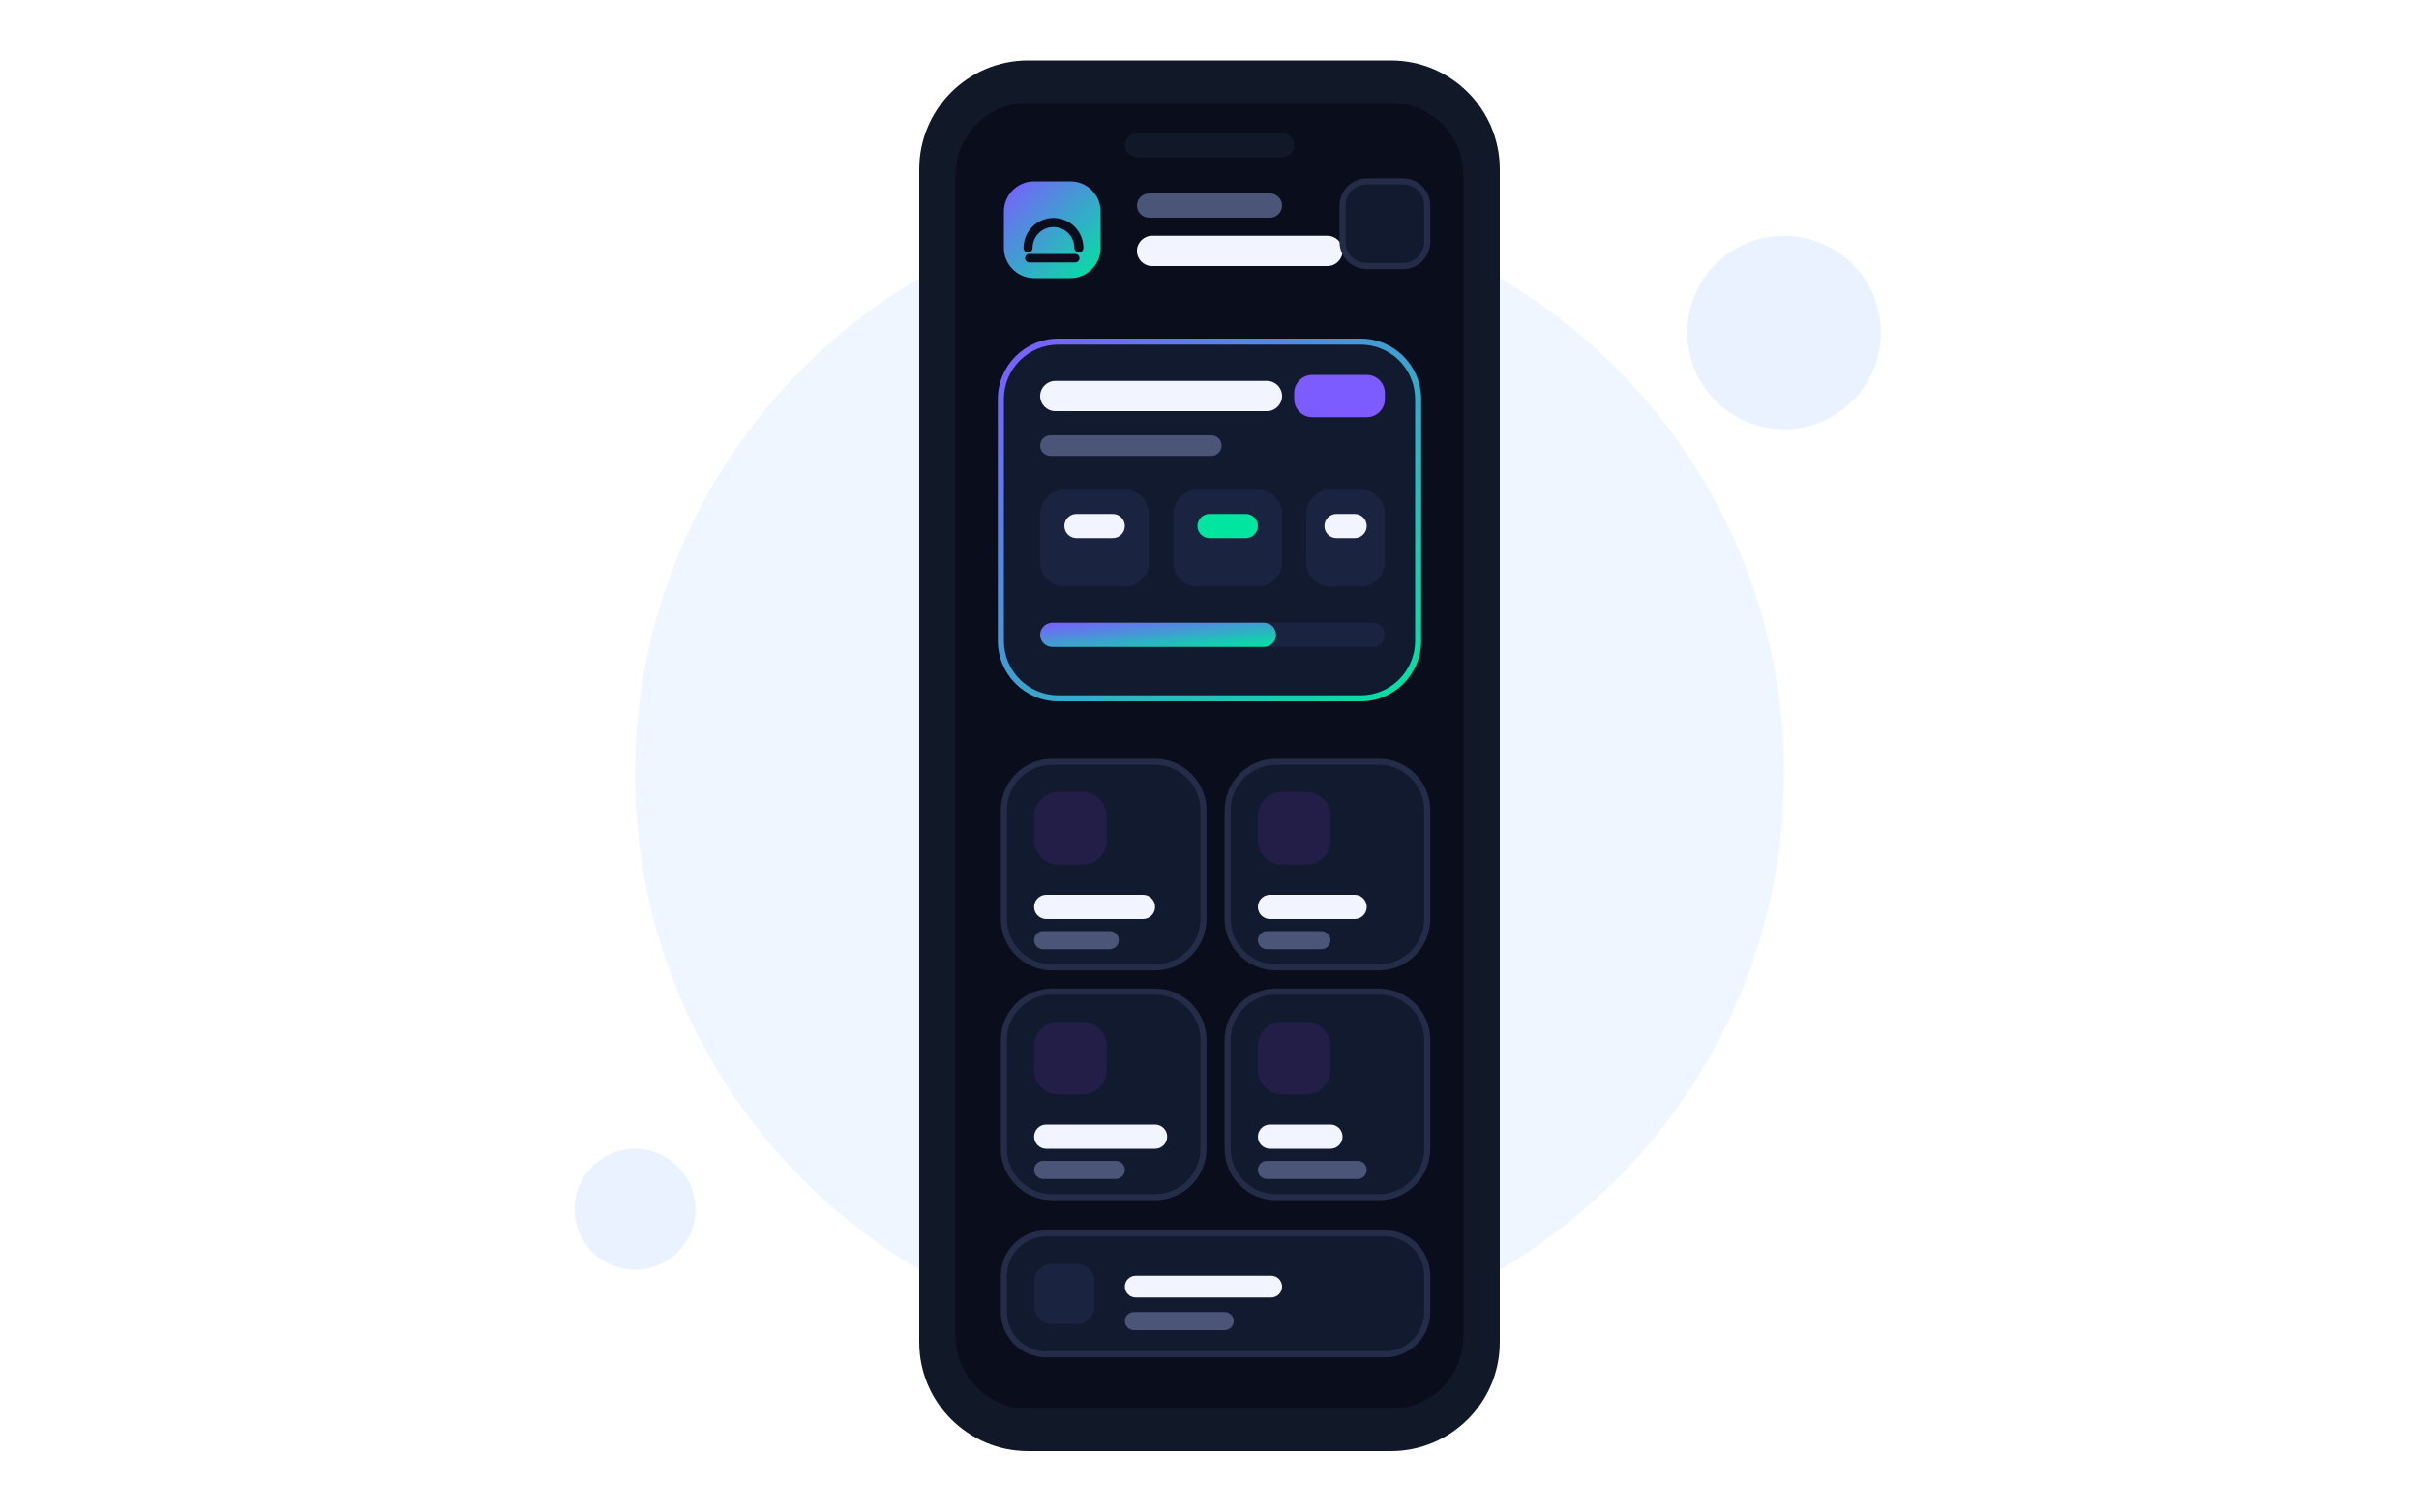
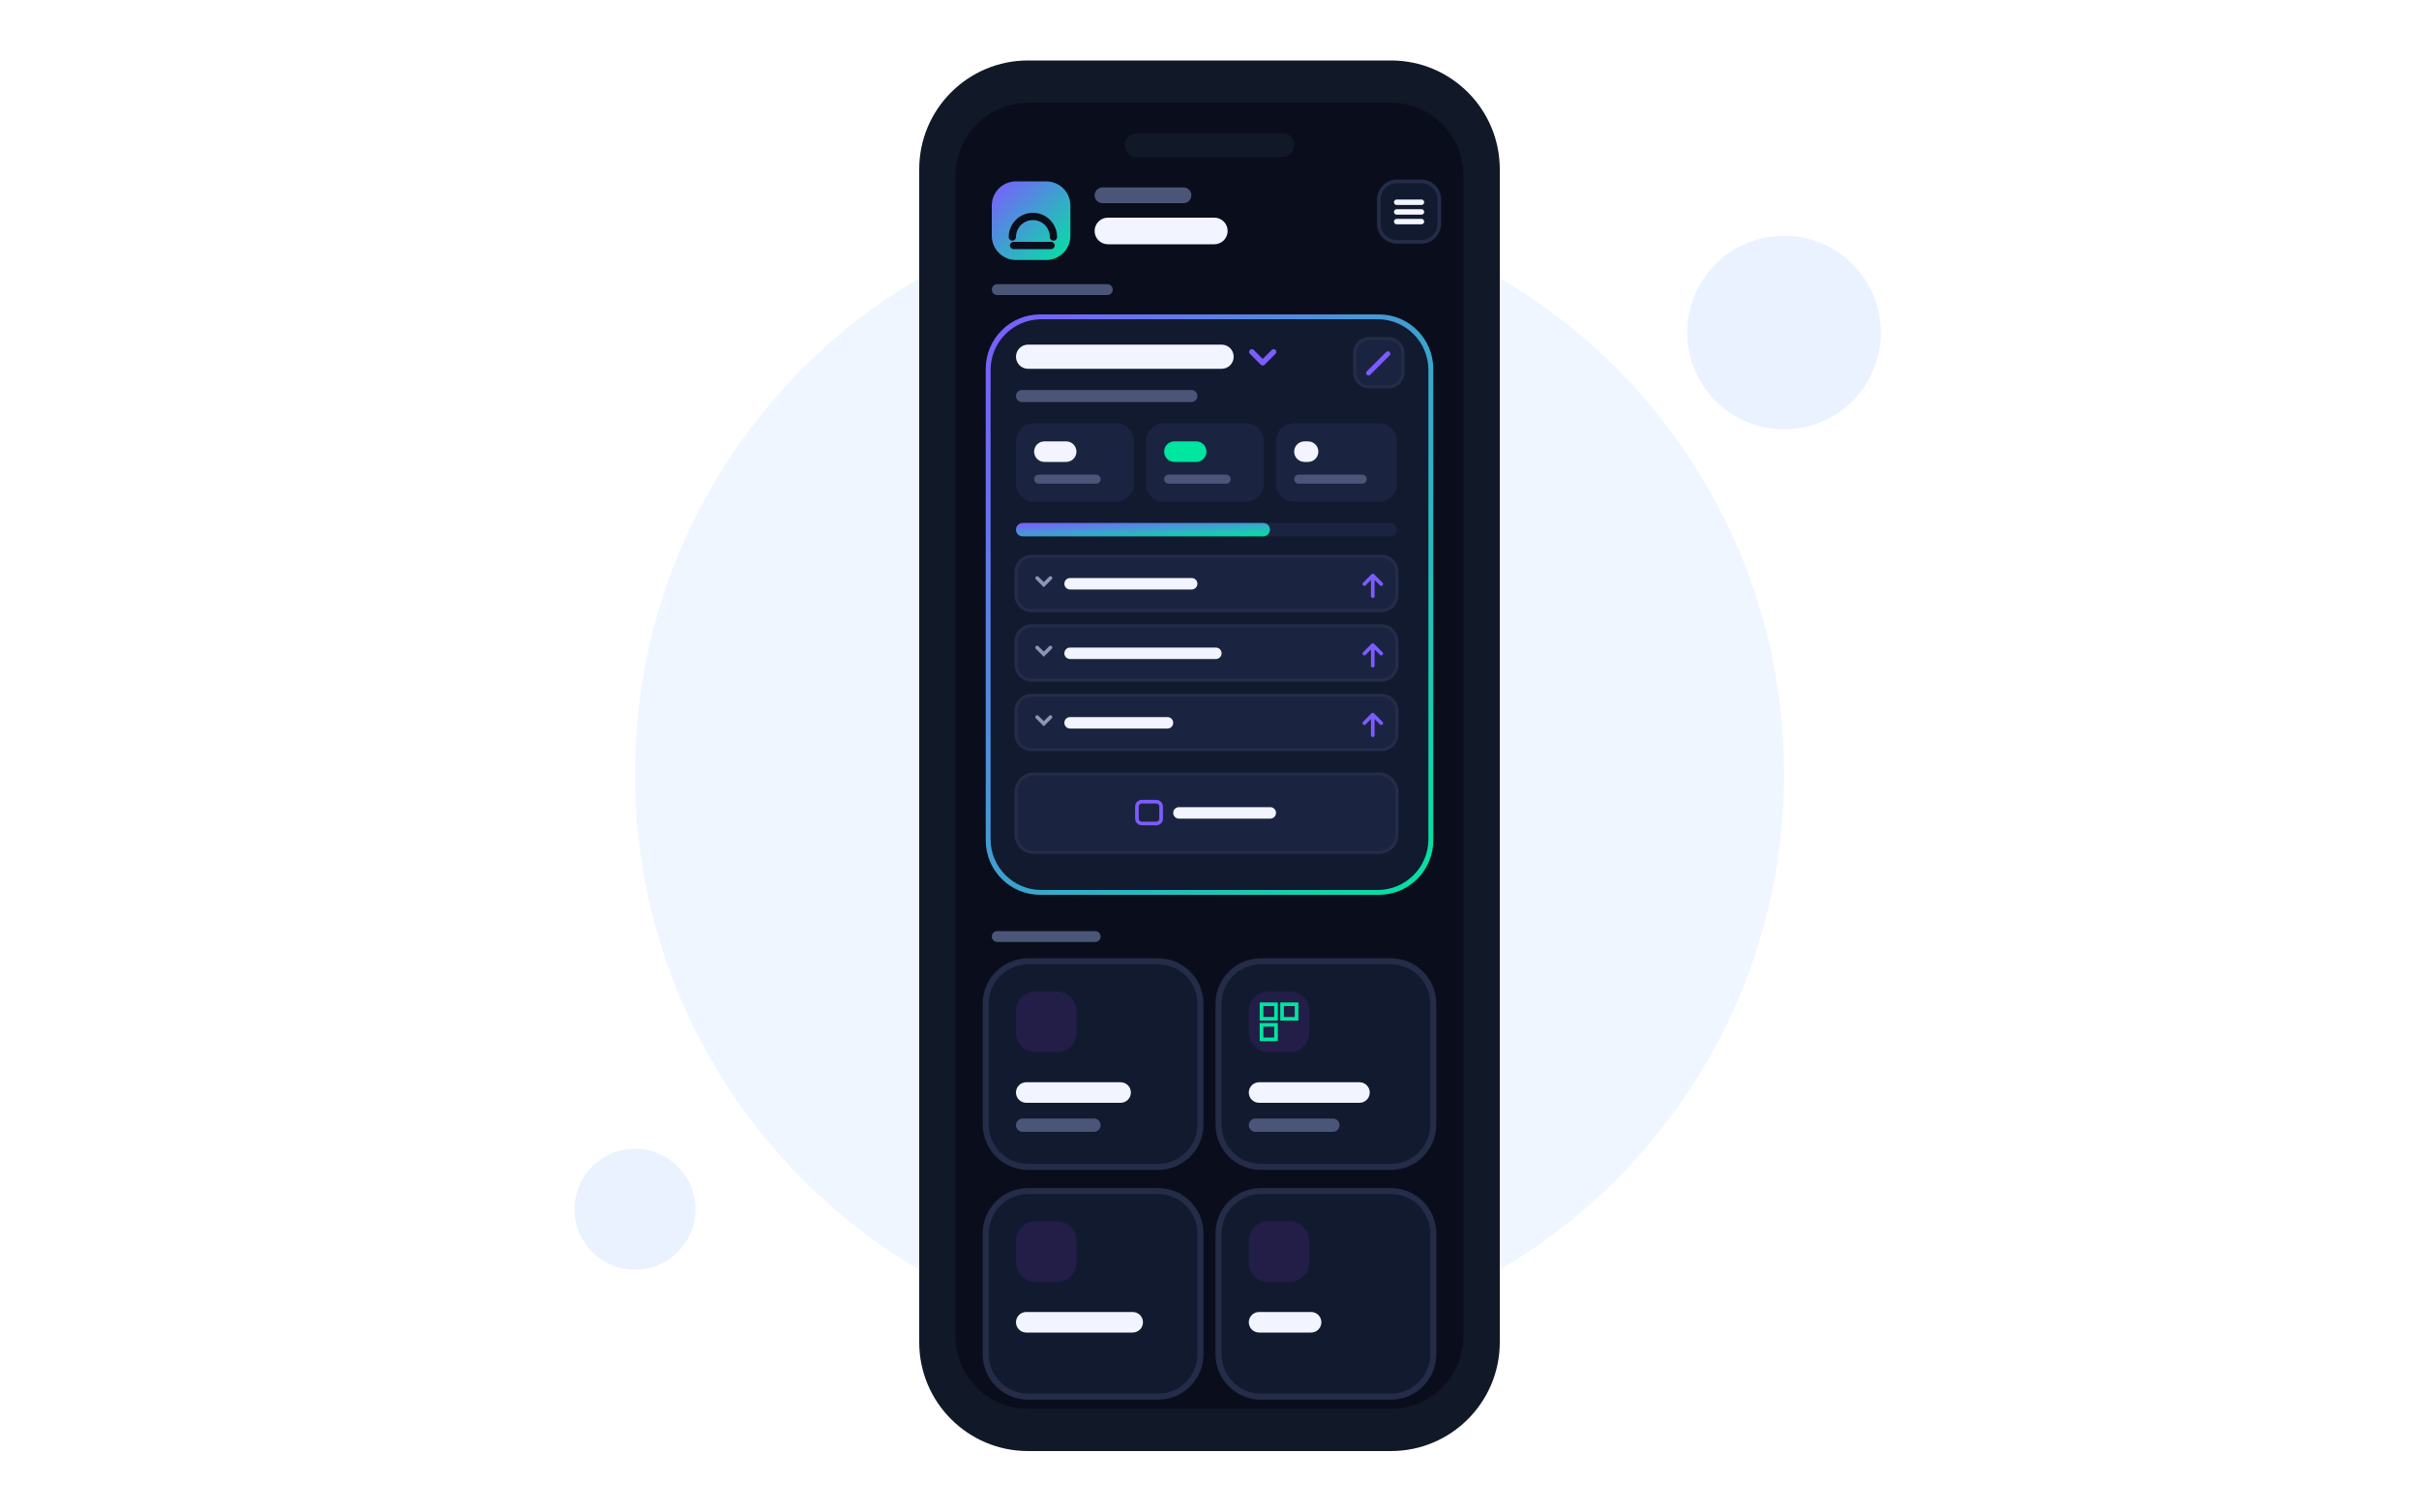
<svg xmlns="http://www.w3.org/2000/svg" viewBox="0 0 400 250">
  <defs>
    <clipPath id="pantallaGx">
      <rect x="158" y="17" width="84" height="216" rx="12" />
    </clipPath>
    <linearGradient id="gxAcento" x1="0" y1="0" x2="1" y2="1">
      <stop offset="0" stop-color="#7C5CFF" />
      <stop offset="1" stop-color="#00E5A0" />
    </linearGradient>
  </defs>
  <circle cx="200" cy="128" r="95" fill="#DBEAFE" opacity="0.45" />
  <circle cx="295" cy="55" r="16" fill="#DBEAFE" opacity="0.6" />
  <circle cx="105" cy="200" r="10" fill="#DBEAFE" opacity="0.6" />
  <rect x="152" y="10" width="96" height="230" rx="18" fill="#111827" />
  <rect x="158" y="17" width="84" height="216" rx="12" fill="#0A0E1C" />
  <g clip-path="url(#pantallaGx)">
-     <rect x="166" y="30" width="16" height="16" rx="5" fill="url(#gxAcento)" />
-     <path d="M170 41 A4.2 4.2 0 0 1 178.4 41" fill="none" stroke="#0A0E1C" stroke-width="1.5" stroke-linecap="round" />
-     <rect x="169.5" y="42" width="9" height="1.4" rx="0.7" fill="#0A0E1C" />
-     <rect x="188" y="32" width="24" height="4" rx="2" fill="#4A5578" />
-     <rect x="188" y="39" width="34" height="5" rx="2.5" fill="#F2F5FF" />
-     <rect x="222" y="30" width="14" height="14" rx="4" fill="#121A30" stroke="#242C48" />
-     <rect x="165" y="56" width="70" height="60" rx="10" fill="url(#gxAcento)" />
-     <rect x="166" y="57" width="68" height="58" rx="9" fill="#121A30" />
-     <rect x="172" y="63" width="40" height="5" rx="2.5" fill="#F2F5FF" />
-     <rect x="172" y="72" width="30" height="3.4" rx="1.7" fill="#4A5578" />
-     <rect x="214" y="62" width="15" height="7" rx="3" fill="#7C5CFF" />
-     <rect x="172" y="81" width="18" height="16" rx="4" fill="#1A2440" />
-     <rect x="176" y="85" width="10" height="4" rx="2" fill="#F2F5FF" />
-     <rect x="194" y="81" width="18" height="16" rx="4" fill="#1A2440" />
-     <rect x="198" y="85" width="10" height="4" rx="2" fill="#00E5A0" />
-     <rect x="216" y="81" width="13" height="16" rx="4" fill="#1A2440" />
-     <rect x="219" y="85" width="7" height="4" rx="2" fill="#F2F5FF" />
-     <rect x="172" y="103" width="57" height="4" rx="2" fill="#1A2440" />
-     <rect x="172" y="103" width="39" height="4" rx="2" fill="url(#gxAcento)" />
-     <rect x="166" y="126" width="33" height="34" rx="8" fill="#121A30" stroke="#242C48" />
-     <rect x="171" y="131" width="12" height="12" rx="4" fill="#221E48" />
-     <rect x="171" y="148" width="20" height="4" rx="2" fill="#F2F5FF" />
-     <rect x="171" y="154" width="14" height="3" rx="1.5" fill="#4A5578" />
-     <rect x="203" y="126" width="33" height="34" rx="8" fill="#121A30" stroke="#242C48" />
-     <rect x="208" y="131" width="12" height="12" rx="4" fill="#221E48" />
-     <rect x="208" y="148" width="18" height="4" rx="2" fill="#F2F5FF" />
-     <rect x="208" y="154" width="12" height="3" rx="1.5" fill="#4A5578" />
-     <rect x="166" y="164" width="33" height="34" rx="8" fill="#121A30" stroke="#242C48" />
-     <rect x="171" y="169" width="12" height="12" rx="4" fill="#221E48" />
-     <rect x="171" y="186" width="22" height="4" rx="2" fill="#F2F5FF" />
-     <rect x="171" y="192" width="15" height="3" rx="1.5" fill="#4A5578" />
-     <rect x="203" y="164" width="33" height="34" rx="8" fill="#121A30" stroke="#242C48" />
-     <rect x="208" y="169" width="12" height="12" rx="4" fill="#221E48" />
-     <rect x="208" y="186" width="14" height="4" rx="2" fill="#F2F5FF" />
-     <rect x="208" y="192" width="18" height="3" rx="1.5" fill="#4A5578" />
-     <rect x="166" y="204" width="70" height="20" rx="7" fill="#121A30" stroke="#242C48" />
-     <rect x="171" y="209" width="10" height="10" rx="3" fill="#1A2440" />
-     <rect x="186" y="211" width="26" height="3.6" rx="1.8" fill="#F2F5FF" />
-     <rect x="186" y="217" width="18" height="3" rx="1.5" fill="#4A5578" />
+     <rect x="164" y="30" width="13" height="13" rx="4" fill="url(#gxAcento)" />
+     <path d="M167.4 39.2 A3.4 3.4 0 0 1 174.2 39.2" fill="none" stroke="#0A0E1C" stroke-width="1.2" stroke-linecap="round" />
+     <rect x="167" y="40" width="7.4" height="1.2" rx="0.6" fill="#0A0E1C" />
+     <rect x="181" y="31" width="16" height="2.6" rx="1.3" fill="#4A5578" />
+     <rect x="181" y="36" width="22" height="4.4" rx="2.2" fill="#F2F5FF" />
+     <rect x="228" y="30" width="10" height="10" rx="3" fill="#121A30" stroke="#242C48" stroke-width="0.6" />
+     <rect x="230.5" y="33" width="5" height="0.9" rx="0.45" fill="#F2F5FF" />
+     <rect x="230.5" y="34.6" width="5" height="0.9" rx="0.45" fill="#F2F5FF" />
+     <rect x="230.5" y="36.2" width="5" height="0.9" rx="0.45" fill="#F2F5FF" />
+     <rect x="164" y="47" width="20" height="1.8" rx="0.9" fill="#4A5578" />
+     <rect x="163" y="52" width="74" height="96" rx="9" fill="url(#gxAcento)" />
+     <rect x="163.8" y="52.8" width="72.4" height="94.4" rx="8.4" fill="#121A30" />
+     <rect x="168" y="57" width="36" height="4" rx="2" fill="#F2F5FF" />
+     <path d="M207 58.2l1.8 1.8 1.8-1.8" fill="none" stroke="#7C5CFF" stroke-width="0.9" stroke-linecap="round" stroke-linejoin="round" />
+     <rect x="224" y="56" width="8" height="8" rx="2.4" fill="#1A2440" stroke="#242C48" stroke-width="0.5" />
+     <path d="M226.3 61.7l3.2-3.2" stroke="#7C5CFF" stroke-width="0.8" stroke-linecap="round" />
+     <rect x="168" y="64.5" width="30" height="2" rx="1" fill="#4A5578" />
+     <rect x="168" y="70" width="19.5" height="13" rx="3" fill="#1A2440" />
+     <rect x="171" y="73" width="7" height="3.4" rx="1.7" fill="#F2F5FF" />
+     <rect x="171" y="78.5" width="11" height="1.5" rx="0.75" fill="#4A5578" />
+     <rect x="189.5" y="70" width="19.5" height="13" rx="3" fill="#1A2440" />
+     <rect x="192.5" y="73" width="7" height="3.4" rx="1.7" fill="#00E5A0" />
+     <rect x="192.5" y="78.5" width="11" height="1.5" rx="0.75" fill="#4A5578" />
+     <rect x="211" y="70" width="20" height="13" rx="3" fill="#1A2440" />
+     <rect x="214" y="73" width="4" height="3.4" rx="1.7" fill="#F2F5FF" />
+     <rect x="214" y="78.5" width="12" height="1.5" rx="0.75" fill="#4A5578" />
+     <rect x="168" y="86.5" width="63" height="2.2" rx="1.1" fill="#1A2440" />
+     <rect x="168" y="86.5" width="42" height="2.2" rx="1.1" fill="url(#gxAcento)" />
+     <rect x="168" y="92" width="63" height="9" rx="2.6" fill="#1A2440" stroke="#242C48" stroke-width="0.5" />
+     <path d="M171.5 95.6l1.1 1.1 1.1-1.1" fill="none" stroke="#8B96B8" stroke-width="0.6" stroke-linecap="round" />
+     <rect x="176" y="95.6" width="22" height="1.9" rx="0.95" fill="#F2F5FF" />
+     <path d="M227 98.6v-3.4M225.6 96.6l1.4-1.4 1.4 1.4" fill="none" stroke="#7C5CFF" stroke-width="0.6" stroke-linecap="round" stroke-linejoin="round" />
+     <rect x="168" y="103.5" width="63" height="9" rx="2.6" fill="#1A2440" stroke="#242C48" stroke-width="0.5" />
+     <path d="M171.5 107.1l1.1 1.1 1.1-1.1" fill="none" stroke="#8B96B8" stroke-width="0.6" stroke-linecap="round" />
+     <rect x="176" y="107.1" width="26" height="1.9" rx="0.95" fill="#F2F5FF" />
+     <path d="M227 110.1v-3.4M225.6 108.1l1.4-1.4 1.4 1.4" fill="none" stroke="#7C5CFF" stroke-width="0.6" stroke-linecap="round" stroke-linejoin="round" />
+     <rect x="168" y="115" width="63" height="9" rx="2.6" fill="#1A2440" stroke="#242C48" stroke-width="0.5" />
+     <path d="M171.5 118.6l1.1 1.1 1.1-1.1" fill="none" stroke="#8B96B8" stroke-width="0.6" stroke-linecap="round" />
+     <rect x="176" y="118.6" width="18" height="1.9" rx="0.95" fill="#F2F5FF" />
+     <path d="M227 121.6v-3.4M225.6 119.6l1.4-1.4 1.4 1.4" fill="none" stroke="#7C5CFF" stroke-width="0.6" stroke-linecap="round" stroke-linejoin="round" />
+     <rect x="168" y="128" width="63" height="13" rx="3" fill="#1A2440" stroke="#242C48" stroke-width="0.5" />
+     <rect x="188" y="132.6" width="4" height="3.6" rx="0.8" fill="none" stroke="#7C5CFF" stroke-width="0.6" />
+     <rect x="194" y="133.5" width="17" height="1.9" rx="0.95" fill="#F2F5FF" />
+     <rect x="164" y="154" width="18" height="1.8" rx="0.9" fill="#4A5578" />
+     <rect x="163" y="159" width="35.5" height="34" rx="7" fill="#121A30" stroke="#242C48" />
+     <rect x="168" y="164" width="10" height="10" rx="3.2" fill="#221E48" />
+     <rect x="168" y="179" width="19" height="3.4" rx="1.7" fill="#F2F5FF" />
+     <rect x="168" y="185" width="14" height="2.2" rx="1.1" fill="#4A5578" />
+     <rect x="201.5" y="159" width="35.5" height="34" rx="7" fill="#121A30" stroke="#242C48" />
+     <rect x="206.5" y="164" width="10" height="10" rx="3.2" fill="#221E48" />
+     <rect x="208.6" y="166.1" width="2.4" height="2.4" fill="none" stroke="#00E5A0" stroke-width="0.6" />
+     <rect x="212" y="166.1" width="2.4" height="2.4" fill="none" stroke="#00E5A0" stroke-width="0.6" />
+     <rect x="208.6" y="169.5" width="2.4" height="2.4" fill="none" stroke="#00E5A0" stroke-width="0.6" />
+     <rect x="206.5" y="179" width="20" height="3.4" rx="1.7" fill="#F2F5FF" />
+     <rect x="206.5" y="185" width="15" height="2.2" rx="1.1" fill="#4A5578" />
+     <rect x="163" y="197" width="35.5" height="34" rx="7" fill="#121A30" stroke="#242C48" />
+     <rect x="168" y="202" width="10" height="10" rx="3.2" fill="#221E48" />
+     <rect x="168" y="217" width="21" height="3.4" rx="1.7" fill="#F2F5FF" />
+     <rect x="201.5" y="197" width="35.5" height="34" rx="7" fill="#121A30" stroke="#242C48" />
+     <rect x="206.5" y="202" width="10" height="10" rx="3.2" fill="#221E48" />
+     <rect x="206.5" y="217" width="12" height="3.4" rx="1.7" fill="#F2F5FF" />
  </g>
  <rect x="186" y="22" width="28" height="4" rx="2" fill="#111827" />
</svg>
